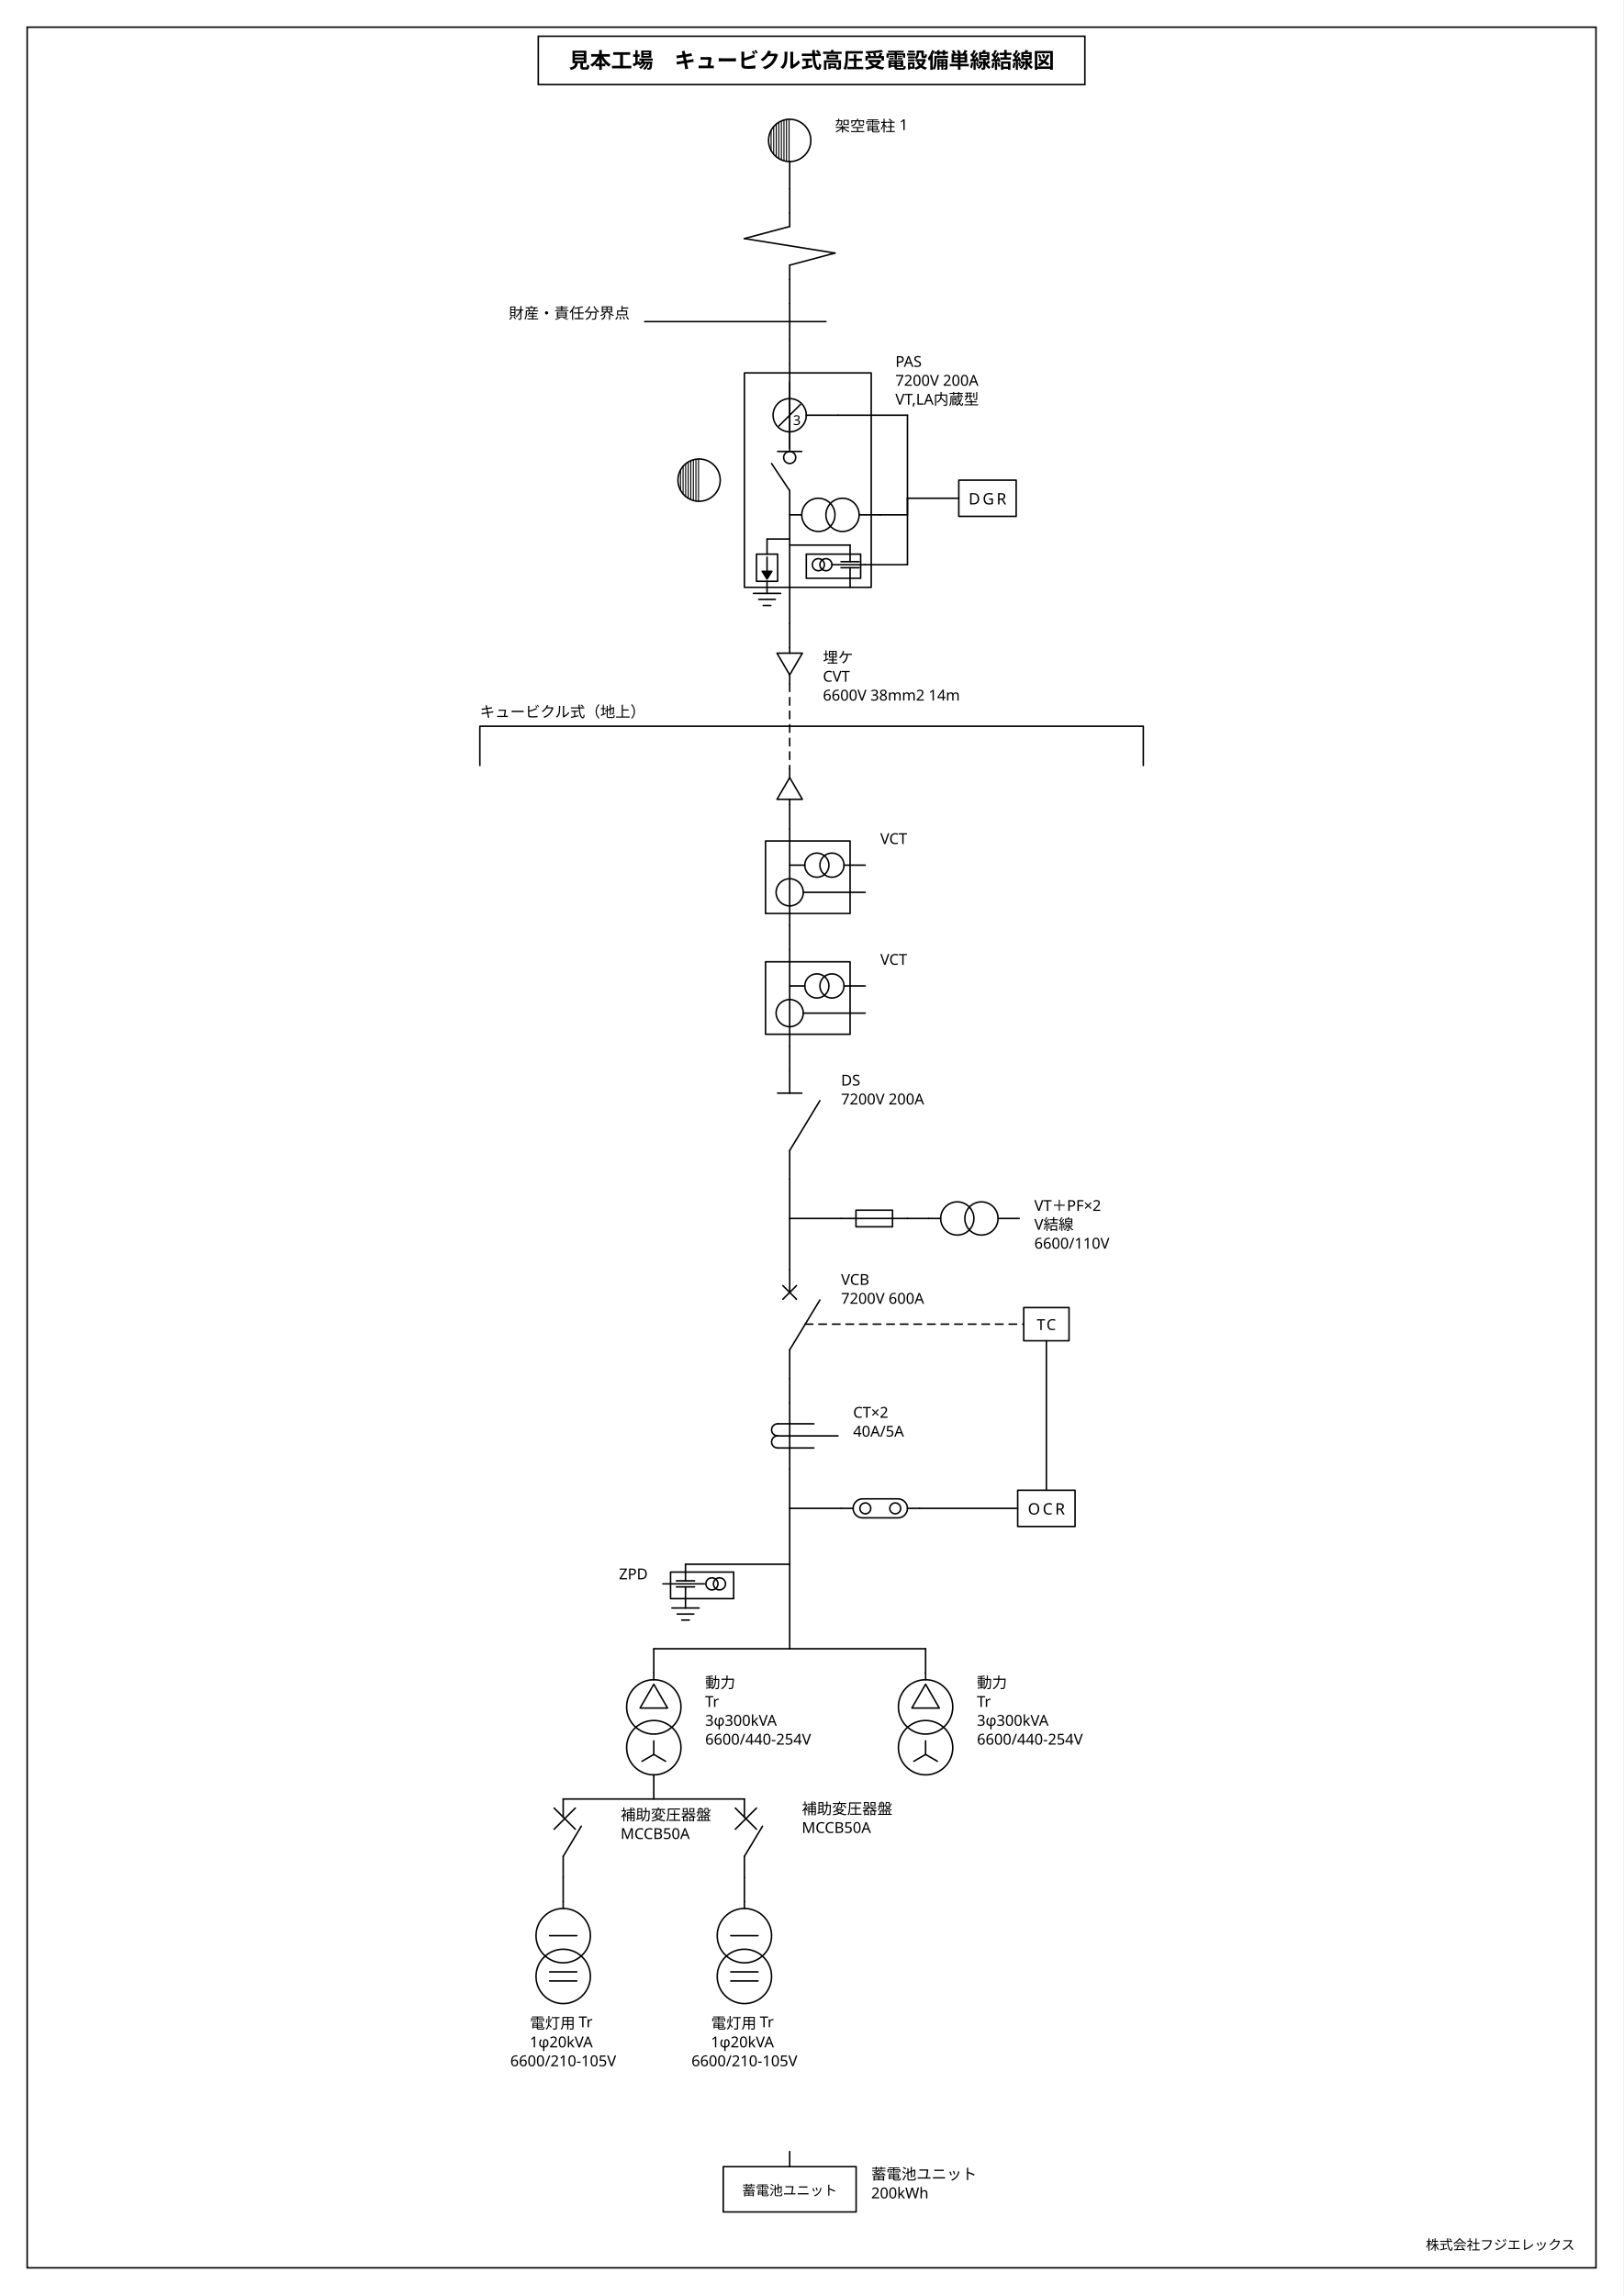
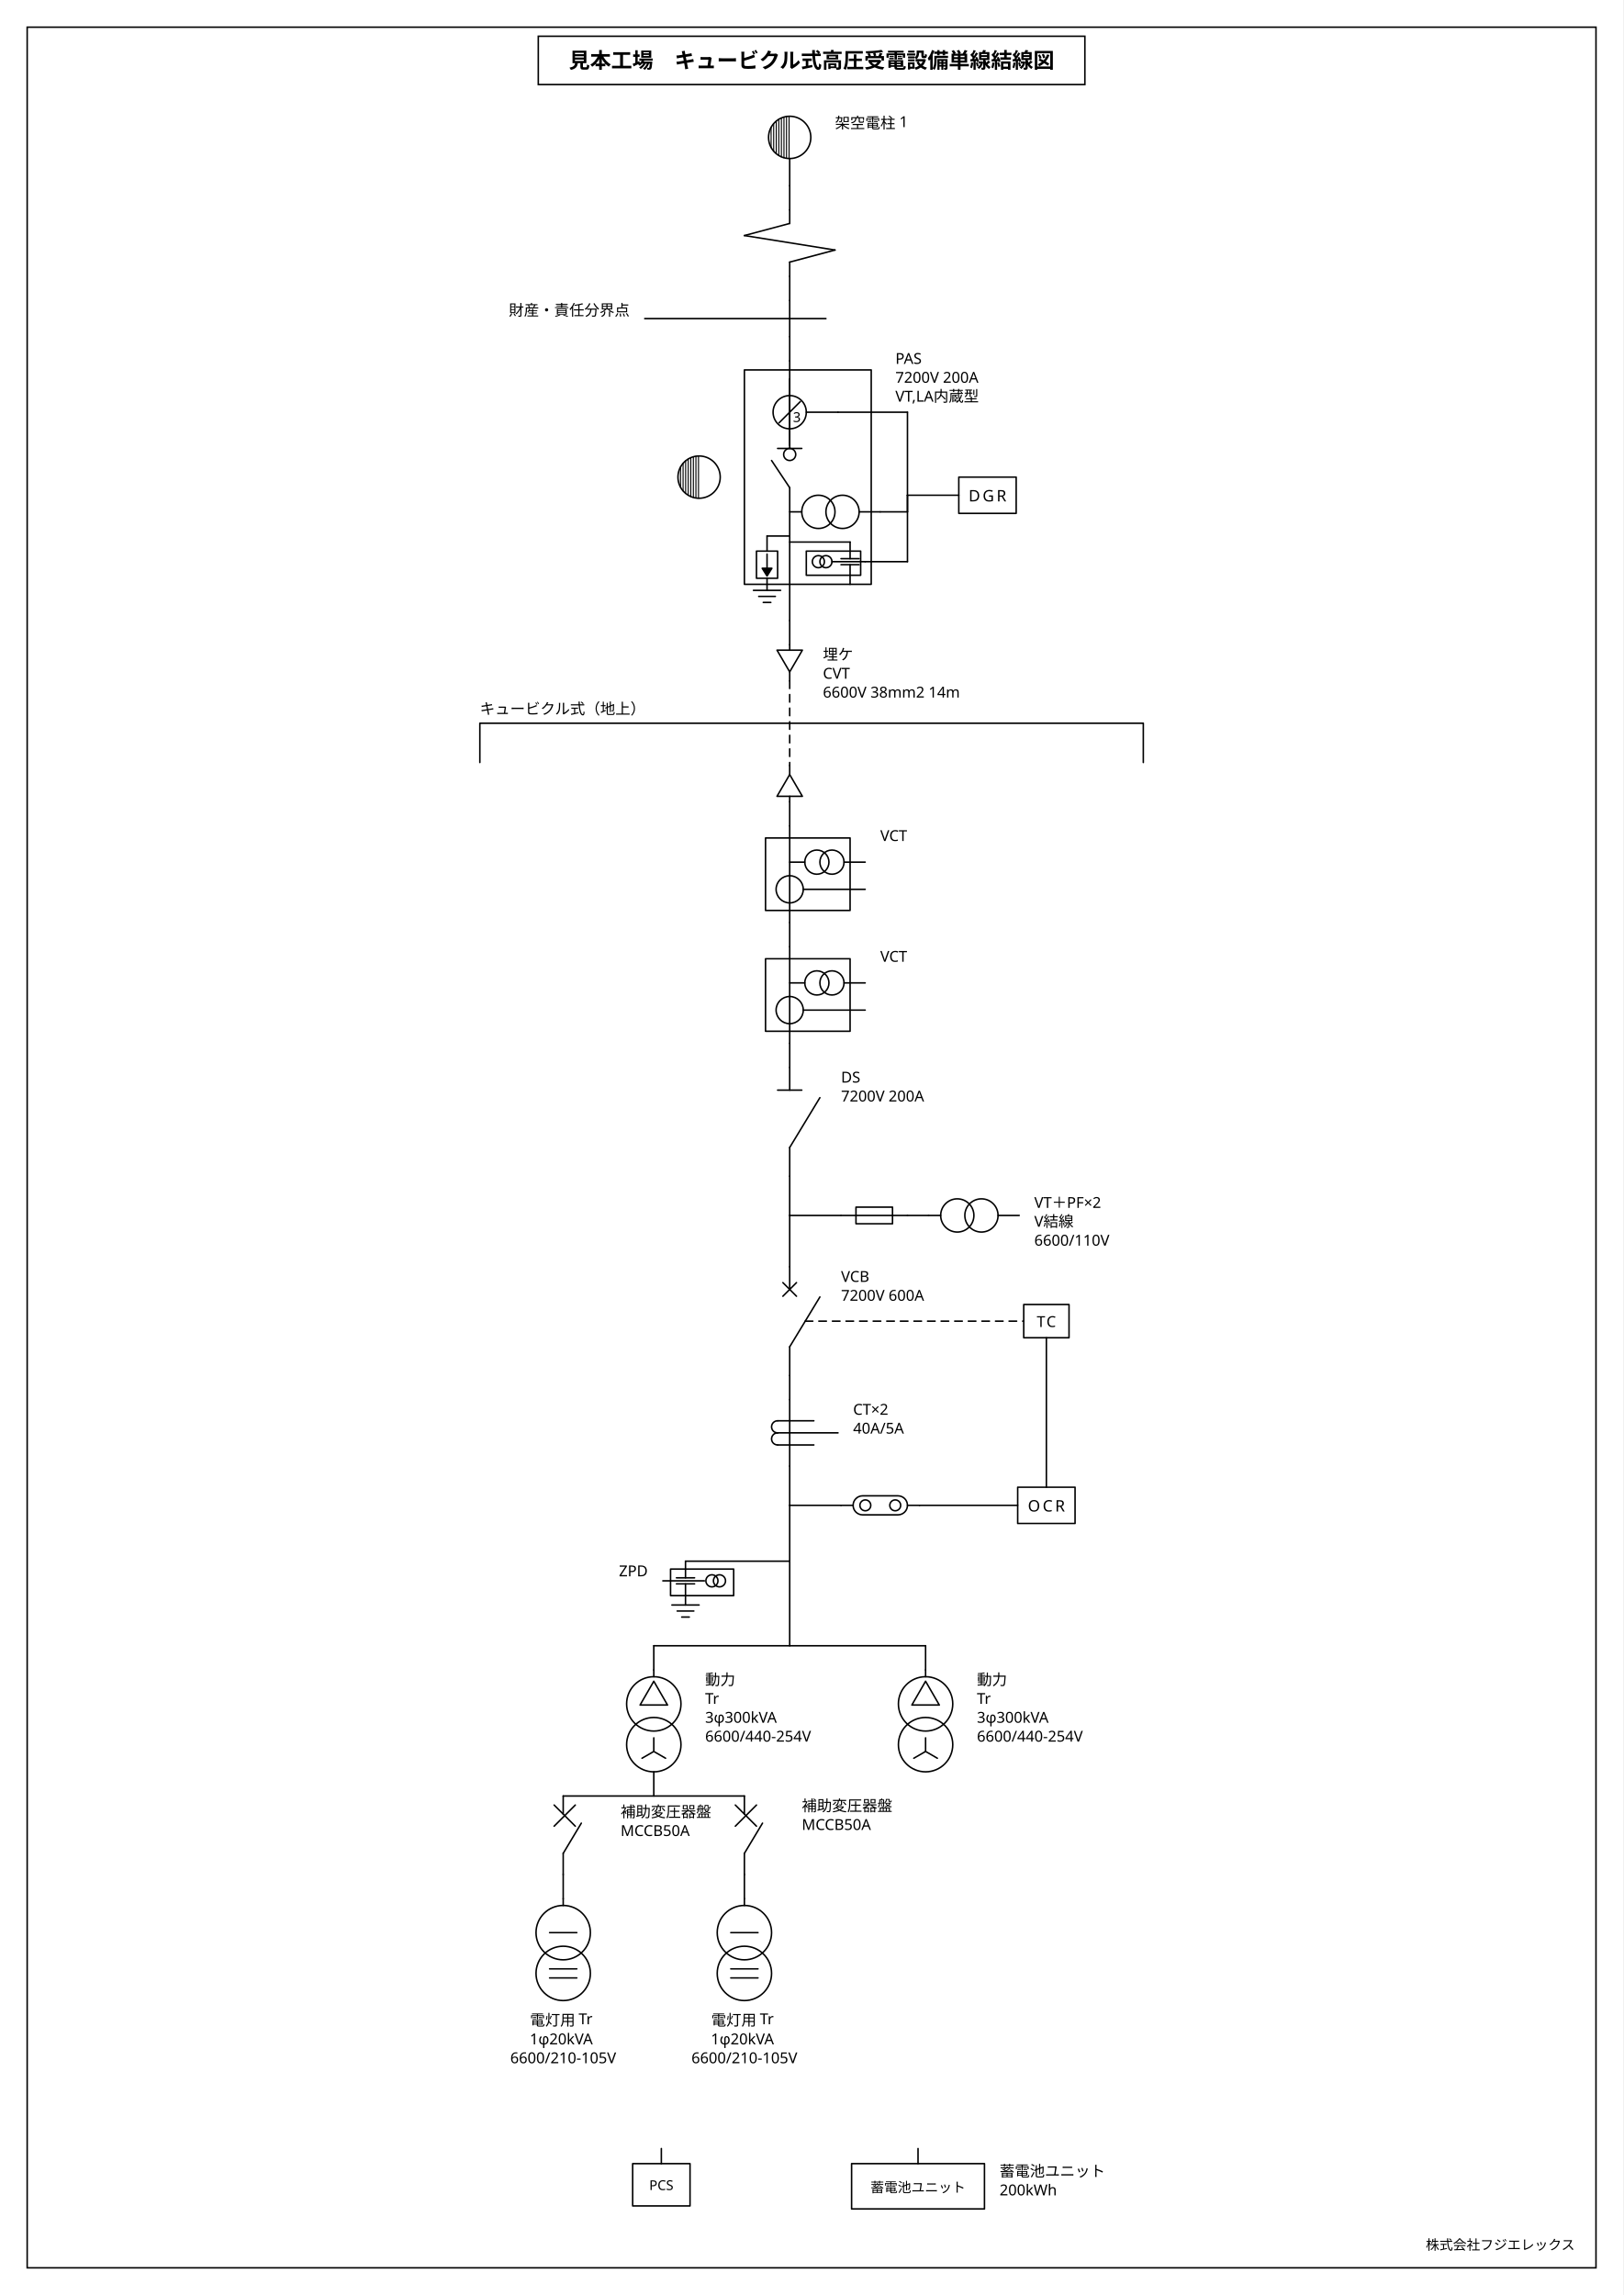
<svg xmlns="http://www.w3.org/2000/svg" viewBox="0 0 1075 1520" width="1075" height="1520">
  <rect x="0" y="0" width="1075" height="1520" fill="#fff" />
  <g stroke="#000" fill="none">
    <rect x="18" y="18" width="1039" height="1484" stroke-width="1" />
    <rect x="356.5" y="24" width="362" height="32" stroke-width="1" />
  </g>
  <text x="537.5" y="45" font-size="14" font-weight="700" text-anchor="middle" font-family="IPAGothic, 'IPAゴシック', 'Noto Sans JP', 'Hiragino Kaku Gothic ProN', 'Yu Gothic', sans-serif" fill="#000">見本工場　キュービクル式高圧受電設備単線結線図</text>
  <text x="1043" y="1490" font-size="9" text-anchor="end" font-family="IPAGothic, 'IPAゴシック', 'Noto Sans JP', 'Hiragino Kaku Gothic ProN', 'Yu Gothic', sans-serif" fill="#000">株式会社フジエレックス</text>
-   <g transform="translate(523 77) scale(1)">
+   <g transform="translate(523 75) scale(1)">
    <g stroke="#000" fill="none" stroke-linecap="round" stroke-linejoin="round" color="#000">
      <path d="M -205.2 404 L 234.2 404 M -205.2 404 L -205.2 430 M 234.2 404 L 234.2 430" fill="none" stroke-width="1" />
      <text x="-205.2" y="398" font-size="10" font-family="IPAGothic, 'IPAゴシック', 'Noto Sans JP', 'Hiragino Kaku Gothic ProN', 'Yu Gothic', sans-serif" fill="currentColor" stroke="none">キュービクル式（地上）</text>
      <line x1="0" y1="48" x2="0" y2="64" stroke-width="1" />
      <line x1="0" y1="108" x2="0" y2="124" stroke-width="1" />
      <line x1="0" y1="148" x2="0" y2="164" stroke-width="1" />
      <line x1="0" y1="280" x2="-15" y2="280" stroke-width="1" />
      <line x1="0" y1="284" x2="40" y2="284" stroke-width="1" />
      <line x1="32" y1="198" x2="78" y2="198" stroke-width="1" />
      <line x1="78" y1="198" x2="78" y2="253" stroke-width="1" />
      <line x1="60" y1="264" x2="78" y2="264" stroke-width="1" />
      <line x1="78" y1="264" x2="78" y2="253" stroke-width="1" />
      <line x1="50" y1="297" x2="78" y2="297" stroke-width="1" />
      <line x1="78" y1="297" x2="78" y2="253" stroke-width="1" />
      <line x1="78" y1="253" x2="112" y2="253" stroke-width="1" />
      <line x1="0" y1="336" x2="0" y2="352" stroke-width="1" />
      <line x1="0" y1="376" x2="0" y2="432" stroke-width="1" stroke-dasharray="5 4" />
      <line x1="0" y1="456" x2="0" y2="472" stroke-width="1" />
      <line x1="0" y1="536" x2="0" y2="552" stroke-width="1" />
      <line x1="0" y1="616" x2="0" y2="632" stroke-width="1" />
      <line x1="0" y1="704" x2="0" y2="730" stroke-width="1" />
      <line x1="0" y1="730" x2="34" y2="730" stroke-width="1" />
      <line x1="78" y1="730" x2="92" y2="730" stroke-width="1" />
      <line x1="0" y1="730" x2="0" y2="764" stroke-width="1" />
      <line x1="0" y1="836" x2="0" y2="852" stroke-width="1" />
      <line x1="0" y1="896" x2="0" y2="922" stroke-width="1" />
      <line x1="0" y1="922" x2="34" y2="922" stroke-width="1" />
      <line x1="86" y1="922" x2="151" y2="922" stroke-width="1" />
      <line x1="10.303" y1="800" x2="155" y2="800" stroke-width="1" stroke-dasharray="5 4" />
      <line x1="170" y1="811" x2="170" y2="910" stroke-width="1" />
      <line x1="0" y1="922" x2="0" y2="959" stroke-width="1" />
      <line x1="0" y1="959" x2="-69" y2="959" stroke-width="1" />
      <line x1="0" y1="959" x2="0" y2="1015" stroke-width="1" />
      <line x1="-90" y1="1015" x2="90" y2="1015" stroke-width="1" />
      <line x1="-90" y1="1015" x2="-90" y2="1031" stroke-width="1" />
      <line x1="90" y1="1015" x2="90" y2="1031" stroke-width="1" />
      <line x1="-90" y1="1098.5" x2="-90" y2="1114.5" stroke-width="1" />
      <line x1="-150" y1="1114.5" x2="-30" y2="1114.5" stroke-width="1" />
      <line x1="-150" y1="1166.5" x2="-150" y2="1182.5" stroke-width="1" />
      <line x1="-30" y1="1166.5" x2="-30" y2="1182.5" stroke-width="1" />
      <g transform="translate(-16 0)">
        <circle cx="16" cy="16" r="14" fill="none" stroke-width="1" />
        <line x1="3.7" y1="9.313" x2="3.7" y2="22.687" stroke-width="0.7" />
        <line x1="5.4" y1="6.855" x2="5.4" y2="25.145" stroke-width="0.7" />
        <line x1="7.1" y1="5.193" x2="7.1" y2="26.807" stroke-width="0.7" />
        <line x1="8.8" y1="3.993" x2="8.8" y2="28.007" stroke-width="0.7" />
        <line x1="10.5" y1="3.126" x2="10.5" y2="28.874" stroke-width="0.7" />
        <line x1="12.2" y1="2.526" x2="12.2" y2="29.474" stroke-width="0.7" />
        <line x1="13.9" y1="2.158" x2="13.9" y2="29.842" stroke-width="0.7" />
        <line x1="15.6" y1="2.006" x2="15.6" y2="29.994" stroke-width="0.7" />
        <line x1="16" y1="30" x2="16" y2="48" stroke-width="1" />
      </g>
      <text x="30" y="10" font-size="10" text-anchor="start" font-family="IPAGothic, 'IPAゴシック', 'Noto Sans JP', 'Hiragino Kaku Gothic ProN', 'Yu Gothic', sans-serif" fill="currentColor" stroke="none">
        <tspan x="30" dy="0">架空電柱 1</tspan>
      </text>
      <g transform="translate(-30 64)">
        <line x1="30" y1="0" x2="30" y2="9" stroke-width="1" />
        <line x1="30" y1="9" x2="0" y2="17" stroke-width="1" />
        <line x1="0" y1="17" x2="60" y2="26.6" stroke-width="1" />
        <line x1="60" y1="26.6" x2="30" y2="34.6" stroke-width="1" />
        <line x1="30" y1="34.6" x2="30" y2="44" stroke-width="1" />
      </g>
      <g transform="translate(-96 124)">
        <line x1="96" y1="0" x2="96" y2="24" stroke-width="1" />
        <line x1="0" y1="12" x2="120" y2="12" stroke-width="1" />
      </g>
      <text x="-106" y="134" font-size="10" text-anchor="end" font-family="IPAGothic, 'IPAゴシック', 'Noto Sans JP', 'Hiragino Kaku Gothic ProN', 'Yu Gothic', sans-serif" fill="currentColor" stroke="none">
        <tspan x="-106" dy="0">財産・責任分界点</tspan>
      </text>
      <g transform="translate(-36 164)">
        <line x1="36" y1="0" x2="36" y2="6" stroke-width="1" />
        <rect x="6" y="6" width="84" height="142" fill="none" stroke-width="1" />
        <line x1="36" y1="6" x2="36" y2="58" stroke-width="1" />
        <line x1="28" y1="58" x2="44" y2="58" stroke-width="1" />
        <circle cx="36" cy="62" r="4" fill="none" stroke-width="1" />
        <line x1="36" y1="84" x2="24" y2="66" stroke-width="1" />
        <line x1="36" y1="84" x2="36" y2="172" stroke-width="1" />
      </g>
      <text x="70" y="166" font-size="10" text-anchor="start" font-family="IPAGothic, 'IPAゴシック', 'Noto Sans JP', 'Hiragino Kaku Gothic ProN', 'Yu Gothic', sans-serif" fill="currentColor" stroke="none">
        <tspan x="70" dy="0">PAS</tspan>
        <tspan x="70" dy="12.5">7200V 200A</tspan>
        <tspan x="70" dy="12.5">VT,LA内蔵型</tspan>
      </text>
      <g transform="translate(-76 225)">
        <circle cx="16" cy="16" r="14" fill="none" stroke-width="1" />
        <line x1="3.7" y1="9.313" x2="3.7" y2="22.687" stroke-width="0.7" />
        <line x1="5.4" y1="6.855" x2="5.4" y2="25.145" stroke-width="0.7" />
        <line x1="7.1" y1="5.193" x2="7.1" y2="26.807" stroke-width="0.7" />
        <line x1="8.8" y1="3.993" x2="8.8" y2="28.007" stroke-width="0.7" />
        <line x1="10.5" y1="3.126" x2="10.5" y2="28.874" stroke-width="0.7" />
        <line x1="12.2" y1="2.526" x2="12.2" y2="29.474" stroke-width="0.7" />
        <line x1="13.9" y1="2.158" x2="13.9" y2="29.842" stroke-width="0.7" />
        <line x1="15.6" y1="2.006" x2="15.6" y2="29.994" stroke-width="0.7" />
      </g>
      <g transform="translate(-20 176)">
        <line x1="20" y1="0" x2="20" y2="44" stroke-width="1" />
        <circle cx="20" cy="22" r="11" fill="none" stroke-width="1" />
        <line x1="12.929" y1="29.071" x2="27.071" y2="14.929" stroke-width="1" />
        <text x="24.75" y="25" font-size="9" text-anchor="middle" dominant-baseline="central" font-family="IPAGothic, 'IPAゴシック', 'Noto Sans JP', 'Hiragino Kaku Gothic ProN', 'Yu Gothic', sans-serif" fill="currentColor" stroke="none">3</text>
        <line x1="31" y1="22" x2="52" y2="22" stroke-width="1" />
      </g>
      <g transform="translate(0 249)">
        <line x1="0" y1="15" x2="8" y2="15" stroke-width="1" />
        <circle cx="19" cy="15" r="11" fill="none" stroke-width="1" />
        <circle cx="35" cy="15" r="11" fill="none" stroke-width="1" />
        <line x1="46" y1="15" x2="60" y2="15" stroke-width="1" />
      </g>
      <g transform="translate(-35 280)">
        <line x1="20" y1="0" x2="20" y2="10" stroke-width="1" />
        <rect x="13" y="10" width="14" height="18" fill="none" stroke-width="1" />
        <line x1="20" y1="12" x2="20" y2="23" stroke-width="1" />
        <polygon points="16.8,21.38 20,26.5 23.2,21.38" fill="currentColor" stroke-width="1" />
        <line x1="20" y1="28" x2="20" y2="36" stroke-width="1" />
        <line x1="11" y1="36" x2="29" y2="36" stroke-width="1" />
        <line x1="14.5" y1="40" x2="25.5" y2="40" stroke-width="1" />
        <line x1="17.5" y1="44" x2="22.5" y2="44" stroke-width="1" />
      </g>
      <g transform="translate(10 284)">
        <line x1="30" y1="0" x2="30" y2="11" stroke-width="1" />
        <rect x="1" y="6" width="36" height="16" fill="none" stroke-width="1" />
        <line x1="24" y1="11" x2="36" y2="11" stroke-width="1" />
        <line x1="24" y1="15" x2="36" y2="15" stroke-width="1" />
        <line x1="30" y1="15" x2="30" y2="28" stroke-width="1" />
        <line x1="18" y1="13" x2="40" y2="13" stroke-width="1" />
        <circle cx="9" cy="13" r="4" fill="none" stroke-width="1" />
        <circle cx="14" cy="13" r="4" fill="none" stroke-width="1" />
      </g>
      <g transform="translate(112 241)">
        <rect x="0" y="0" width="38" height="24" fill="none" stroke-width="1" />
        <text x="19" y="12" font-size="10.5" text-anchor="middle" dominant-baseline="central" font-family="IPAGothic, 'IPAゴシック', 'Noto Sans JP', 'Hiragino Kaku Gothic ProN', 'Yu Gothic', sans-serif" letter-spacing="1.6" fill="currentColor" stroke="none">DGR</text>
      </g>
      <g transform="translate(-12 352)">
        <line x1="12" y1="0" x2="12" y2="3.6" stroke-width="1" />
        <polygon points="3.6,3.6 20.4,3.6 12,18" fill="none" stroke-width="1" />
        <line x1="12" y1="18" x2="12" y2="24" stroke-width="1" />
      </g>
      <text x="22" y="362" font-size="10" text-anchor="start" font-family="IPAGothic, 'IPAゴシック', 'Noto Sans JP', 'Hiragino Kaku Gothic ProN', 'Yu Gothic', sans-serif" fill="currentColor" stroke="none">
        <tspan x="22" dy="0">埋ケ</tspan>
        <tspan x="22" dy="12.5">CVT</tspan>
        <tspan x="22" dy="12.5">6600V 38mm2 14m</tspan>
      </text>
      <g transform="translate(-12 432) rotate(180 12 12)">
        <line x1="12" y1="0" x2="12" y2="3.6" stroke-width="1" />
        <polygon points="3.6,3.6 20.4,3.6 12,18" fill="none" stroke-width="1" />
        <line x1="12" y1="18" x2="12" y2="24" stroke-width="1" />
      </g>
      <g transform="translate(-22 472)">
        <line x1="22" y1="0" x2="22" y2="64" stroke-width="1" />
        <rect x="6" y="8" width="56" height="48" fill="none" stroke-width="1" />
        <line x1="22" y1="24" x2="32" y2="24" stroke-width="1" />
        <circle cx="40" cy="24" r="8" fill="none" stroke-width="1" />
        <circle cx="50" cy="24" r="8" fill="none" stroke-width="1" />
        <line x1="58" y1="24" x2="72" y2="24" stroke-width="1" />
        <circle cx="22" cy="42" r="9" fill="none" stroke-width="1" />
        <line x1="31" y1="42" x2="72" y2="42" stroke-width="1" />
      </g>
      <text x="60" y="482" font-size="10" text-anchor="start" font-family="IPAGothic, 'IPAゴシック', 'Noto Sans JP', 'Hiragino Kaku Gothic ProN', 'Yu Gothic', sans-serif" fill="currentColor" stroke="none">
        <tspan x="60" dy="0">VCT</tspan>
      </text>
      <g transform="translate(-22 552)">
        <line x1="22" y1="0" x2="22" y2="64" stroke-width="1" />
        <rect x="6" y="8" width="56" height="48" fill="none" stroke-width="1" />
        <line x1="22" y1="24" x2="32" y2="24" stroke-width="1" />
        <circle cx="40" cy="24" r="8" fill="none" stroke-width="1" />
        <circle cx="50" cy="24" r="8" fill="none" stroke-width="1" />
        <line x1="58" y1="24" x2="72" y2="24" stroke-width="1" />
        <circle cx="22" cy="42" r="9" fill="none" stroke-width="1" />
        <line x1="31" y1="42" x2="72" y2="42" stroke-width="1" />
      </g>
      <text x="60" y="562" font-size="10" text-anchor="start" font-family="IPAGothic, 'IPAゴシック', 'Noto Sans JP', 'Hiragino Kaku Gothic ProN', 'Yu Gothic', sans-serif" fill="currentColor" stroke="none">
        <tspan x="60" dy="0">VCT</tspan>
      </text>
      <g transform="translate(-24 632)">
        <line x1="24" y1="0" x2="24" y2="15" stroke-width="1" />
        <line x1="16" y1="15" x2="32" y2="15" stroke-width="1" />
        <line x1="24" y1="53" x2="44" y2="20" stroke-width="1" />
        <line x1="24" y1="53" x2="24" y2="72" stroke-width="1" />
      </g>
      <text x="34" y="642" font-size="10" text-anchor="start" font-family="IPAGothic, 'IPAゴシック', 'Noto Sans JP', 'Hiragino Kaku Gothic ProN', 'Yu Gothic', sans-serif" fill="currentColor" stroke="none">
        <tspan x="34" dy="0">DS</tspan>
        <tspan x="34" dy="12.5">7200V 200A</tspan>
      </text>
      <g transform="translate(36 708) rotate(-90 20 22)">
        <line x1="20" y1="0" x2="20" y2="44" stroke-width="1" />
        <rect x="14.5" y="9.9" width="11" height="24.2" fill="none" stroke-width="1" />
      </g>
      <g transform="translate(92 715)">
        <line x1="0" y1="15" x2="8" y2="15" stroke-width="1" />
        <circle cx="19" cy="15" r="11" fill="none" stroke-width="1" />
        <circle cx="35" cy="15" r="11" fill="none" stroke-width="1" />
        <line x1="46" y1="15" x2="60" y2="15" stroke-width="1" />
      </g>
      <text x="162" y="725" font-size="10" text-anchor="start" font-family="IPAGothic, 'IPAゴシック', 'Noto Sans JP', 'Hiragino Kaku Gothic ProN', 'Yu Gothic', sans-serif" fill="currentColor" stroke="none">
        <tspan x="162" dy="0">VT＋PF×2</tspan>
        <tspan x="162" dy="12.5">V結線</tspan>
        <tspan x="162" dy="12.5">6600/110V</tspan>
      </text>
      <g transform="translate(-24 764)">
        <line x1="24" y1="0" x2="24" y2="15" stroke-width="1" />
        <line x1="19.5" y1="10.5" x2="28.5" y2="19.5" stroke-width="1" />
        <line x1="28.5" y1="10.5" x2="19.5" y2="19.5" stroke-width="1" />
        <line x1="24" y1="53" x2="44" y2="20" stroke-width="1" />
        <line x1="24" y1="53" x2="24" y2="72" stroke-width="1" />
      </g>
      <text x="34" y="774" font-size="10" text-anchor="start" font-family="IPAGothic, 'IPAゴシック', 'Noto Sans JP', 'Hiragino Kaku Gothic ProN', 'Yu Gothic', sans-serif" fill="currentColor" stroke="none">
        <tspan x="34" dy="0">VCB</tspan>
        <tspan x="34" dy="12.5">7200V 600A</tspan>
      </text>
      <g transform="translate(-24 852)">
        <line x1="24" y1="0" x2="24" y2="44" stroke-width="1" />
        <line x1="16" y1="14" x2="40" y2="14" stroke-width="1" />
        <line x1="16" y1="30" x2="40" y2="30" stroke-width="1" />
        <line x1="16" y1="22" x2="56" y2="22" stroke-width="1" />
        <path d="M 16 14 A 4 4 0 0 0 16 22" fill="none" stroke-width="1" />
        <path d="M 16 22 A 4 4 0 0 0 16 30" fill="none" stroke-width="1" />
      </g>
      <text x="42" y="862" font-size="10" text-anchor="start" font-family="IPAGothic, 'IPAゴシック', 'Noto Sans JP', 'Hiragino Kaku Gothic ProN', 'Yu Gothic', sans-serif" fill="currentColor" stroke="none">
        <tspan x="42" dy="0">CT×2</tspan>
        <tspan x="42" dy="12.5">40A/5A</tspan>
      </text>
      <g transform="translate(34 911)">
        <line x1="0" y1="11" x2="8" y2="11" stroke-width="1" />
        <rect x="8" y="4.7" width="36" height="12.6" rx="6.3" fill="none" stroke-width="1" />
        <circle cx="16.1" cy="11" r="3.6" fill="none" stroke-width="1" />
        <circle cx="35.9" cy="11" r="3.6" fill="none" stroke-width="1" />
        <line x1="44" y1="11" x2="52" y2="11" stroke-width="1" />
      </g>
      <g transform="translate(151 910)">
        <rect x="0" y="0" width="38" height="24" fill="none" stroke-width="1" />
        <text x="19" y="12" font-size="10.5" text-anchor="middle" dominant-baseline="central" font-family="IPAGothic, 'IPAゴシック', 'Noto Sans JP', 'Hiragino Kaku Gothic ProN', 'Yu Gothic', sans-serif" letter-spacing="1.6" fill="currentColor" stroke="none">OCR</text>
      </g>
      <g transform="translate(155 789)">
        <rect x="0" y="0" width="30" height="22" fill="none" stroke-width="1" />
        <text x="15" y="11" font-size="10" text-anchor="middle" dominant-baseline="central" font-family="IPAGothic, 'IPAゴシック', 'Noto Sans JP', 'Hiragino Kaku Gothic ProN', 'Yu Gothic', sans-serif" letter-spacing="1" fill="currentColor" stroke="none">TC</text>
      </g>
      <g transform="translate(-84 959)">
        <line x1="15" y1="0" x2="15" y2="11" stroke-width="1" />
        <rect x="5.1" y="5.2" width="41.8" height="17.6" fill="none" stroke-width="1" />
        <line x1="9" y1="11" x2="21" y2="11" stroke-width="1" />
        <line x1="9" y1="15" x2="21" y2="15" stroke-width="1" />
        <line x1="15" y1="15" x2="15" y2="29" stroke-width="1" />
        <line x1="6" y1="29" x2="24" y2="29" stroke-width="1" />
        <line x1="9.5" y1="33" x2="20.5" y2="33" stroke-width="1" />
        <line x1="12.5" y1="37" x2="17.5" y2="37" stroke-width="1" />
        <line x1="0" y1="13" x2="27.5" y2="13" stroke-width="1" />
        <circle cx="32.5" cy="13" r="4" fill="none" stroke-width="1" />
        <circle cx="37.5" cy="13" r="4" fill="none" stroke-width="1" />
      </g>
      <text x="-94" y="969" font-size="10" text-anchor="end" font-family="IPAGothic, 'IPAゴシック', 'Noto Sans JP', 'Hiragino Kaku Gothic ProN', 'Yu Gothic', sans-serif" fill="currentColor" stroke="none">
        <tspan x="-94" dy="0">ZPD</tspan>
      </text>
      <g transform="translate(-114 1031)">
        <line x1="24" y1="0" x2="24" y2="4.5" stroke-width="1" />
        <circle cx="24" cy="22.5" r="18" fill="none" stroke-width="1" />
        <circle cx="24" cy="49.5" r="18" fill="none" stroke-width="1" />
        <polygon points="24,7.5 33.093,23.25 14.907,23.25" fill="none" stroke-width="1" />
        <line x1="24" y1="54" x2="24" y2="45" stroke-width="1" />
        <line x1="24" y1="54" x2="31.794" y2="58.5" stroke-width="1" />
        <line x1="24" y1="54" x2="16.206" y2="58.5" stroke-width="1" />
      </g>
      <text x="-56" y="1041" font-size="10" text-anchor="start" font-family="IPAGothic, 'IPAゴシック', 'Noto Sans JP', 'Hiragino Kaku Gothic ProN', 'Yu Gothic', sans-serif" fill="currentColor" stroke="none">
        <tspan x="-56" dy="0">動力</tspan>
        <tspan x="-56" dy="12.5">Tr</tspan>
        <tspan x="-56" dy="12.5">3φ300kVA</tspan>
        <tspan x="-56" dy="12.5">6600/440-254V</tspan>
      </text>
      <g transform="translate(66 1031)">
        <line x1="24" y1="0" x2="24" y2="4.5" stroke-width="1" />
        <circle cx="24" cy="22.5" r="18" fill="none" stroke-width="1" />
        <circle cx="24" cy="49.5" r="18" fill="none" stroke-width="1" />
        <polygon points="24,7.5 33.093,23.25 14.907,23.25" fill="none" stroke-width="1" />
        <line x1="24" y1="54" x2="24" y2="45" stroke-width="1" />
        <line x1="24" y1="54" x2="31.794" y2="58.5" stroke-width="1" />
        <line x1="24" y1="54" x2="16.206" y2="58.5" stroke-width="1" />
      </g>
      <text x="124" y="1041" font-size="10" text-anchor="start" font-family="IPAGothic, 'IPAゴシック', 'Noto Sans JP', 'Hiragino Kaku Gothic ProN', 'Yu Gothic', sans-serif" fill="currentColor" stroke="none">
        <tspan x="124" dy="0">動力</tspan>
        <tspan x="124" dy="12.5">Tr</tspan>
        <tspan x="124" dy="12.5">3φ300kVA</tspan>
        <tspan x="124" dy="12.5">6600/440-254V</tspan>
      </text>
      <g transform="translate(-166 1114.5)">
        <line x1="16" y1="0" x2="16" y2="12" stroke-width="1" />
        <line x1="10" y1="6" x2="24" y2="20" stroke-width="1" />
        <line x1="24" y1="6" x2="10" y2="20" stroke-width="1" />
        <line x1="16" y1="38" x2="28" y2="18" stroke-width="1" />
        <line x1="16" y1="38" x2="16" y2="52" stroke-width="1" />
      </g>
      <text x="-112" y="1128.5" font-size="10" text-anchor="start" font-family="IPAGothic, 'IPAゴシック', 'Noto Sans JP', 'Hiragino Kaku Gothic ProN', 'Yu Gothic', sans-serif" fill="currentColor" stroke="none">
        <tspan x="-112" dy="0">補助変圧器盤</tspan>
        <tspan x="-112" dy="12.5">MCCB50A</tspan>
      </text>
      <g transform="translate(-174 1182.5)">
        <line x1="24" y1="0" x2="24" y2="4.5" stroke-width="1" />
        <circle cx="24" cy="22.5" r="18" fill="none" stroke-width="1" />
        <circle cx="24" cy="49.5" r="18" fill="none" stroke-width="1" />
        <line x1="15" y1="22.5" x2="33" y2="22.5" stroke-width="1" />
        <line x1="15" y1="46.5" x2="33" y2="46.5" stroke-width="1" />
        <line x1="15" y1="52.5" x2="33" y2="52.5" stroke-width="1" />
      </g>
      <text x="-150" y="1266.5" font-size="10" text-anchor="middle" font-family="IPAGothic, 'IPAゴシック', 'Noto Sans JP', 'Hiragino Kaku Gothic ProN', 'Yu Gothic', sans-serif" fill="currentColor" stroke="none">
        <tspan x="-150" dy="0">電灯用 Tr</tspan>
        <tspan x="-150" dy="12.5">1φ20kVA</tspan>
        <tspan x="-150" dy="12.5">6600/210-105V</tspan>
      </text>
      <g transform="translate(-46 1114.5)">
        <line x1="16" y1="0" x2="16" y2="12" stroke-width="1" />
        <line x1="10" y1="6" x2="24" y2="20" stroke-width="1" />
        <line x1="24" y1="6" x2="10" y2="20" stroke-width="1" />
        <line x1="16" y1="38" x2="28" y2="18" stroke-width="1" />
        <line x1="16" y1="38" x2="16" y2="52" stroke-width="1" />
      </g>
      <text x="8" y="1124.5" font-size="10" text-anchor="start" font-family="IPAGothic, 'IPAゴシック', 'Noto Sans JP', 'Hiragino Kaku Gothic ProN', 'Yu Gothic', sans-serif" fill="currentColor" stroke="none">
        <tspan x="8" dy="0">補助変圧器盤</tspan>
        <tspan x="8" dy="12.5">MCCB50A</tspan>
      </text>
      <g transform="translate(-54 1182.5)">
        <line x1="24" y1="0" x2="24" y2="4.5" stroke-width="1" />
        <circle cx="24" cy="22.5" r="18" fill="none" stroke-width="1" />
        <circle cx="24" cy="49.5" r="18" fill="none" stroke-width="1" />
        <line x1="15" y1="22.5" x2="33" y2="22.5" stroke-width="1" />
        <line x1="15" y1="46.5" x2="33" y2="46.5" stroke-width="1" />
        <line x1="15" y1="52.5" x2="33" y2="52.5" stroke-width="1" />
      </g>
      <text x="-30" y="1266.5" font-size="10" text-anchor="middle" font-family="IPAGothic, 'IPAゴシック', 'Noto Sans JP', 'Hiragino Kaku Gothic ProN', 'Yu Gothic', sans-serif" fill="currentColor" stroke="none">
        <tspan x="-30" dy="0">電灯用 Tr</tspan>
        <tspan x="-30" dy="12.5">1φ20kVA</tspan>
        <tspan x="-30" dy="12.5">6600/210-105V</tspan>
      </text>
-       <g transform="translate(-48 1348)">
+       <g transform="translate(-113 1348)">
+         <line x1="28" y1="0" x2="28" y2="10" stroke-width="1" />
+         <rect x="9" y="10" width="38" height="28" fill="none" stroke-width="1" />
+         <text x="28" y="24" font-size="9" text-anchor="middle" dominant-baseline="central" font-family="IPAGothic, 'IPAゴシック', 'Noto Sans JP', 'Hiragino Kaku Gothic ProN', 'Yu Gothic', sans-serif" fill="currentColor" stroke="none">PCS</text>
+       </g>
+       <g transform="translate(37 1348)">
        <line x1="48" y1="0" x2="48" y2="10" stroke-width="1" />
        <rect x="4" y="10" width="88" height="30" fill="none" stroke-width="1" />
        <text x="48" y="25" font-size="9" text-anchor="middle" dominant-baseline="central" font-family="IPAGothic, 'IPAゴシック', 'Noto Sans JP', 'Hiragino Kaku Gothic ProN', 'Yu Gothic', sans-serif" fill="currentColor" stroke="none">蓄電池ユニット</text>
      </g>
-       <text x="54" y="1366.5" font-size="10" text-anchor="start" font-family="IPAGothic, 'IPAゴシック', 'Noto Sans JP', 'Hiragino Kaku Gothic ProN', 'Yu Gothic', sans-serif" fill="currentColor" stroke="none">
-         <tspan x="54" dy="0">蓄電池ユニット</tspan>
-         <tspan x="54" dy="12.5">200kWh</tspan>
+       <text x="139" y="1366.5" font-size="10" text-anchor="start" font-family="IPAGothic, 'IPAゴシック', 'Noto Sans JP', 'Hiragino Kaku Gothic ProN', 'Yu Gothic', sans-serif" fill="currentColor" stroke="none">
+         <tspan x="139" dy="0">蓄電池ユニット</tspan>
+         <tspan x="139" dy="12.5">200kWh</tspan>
      </text>
    </g>
  </g>
</svg>
